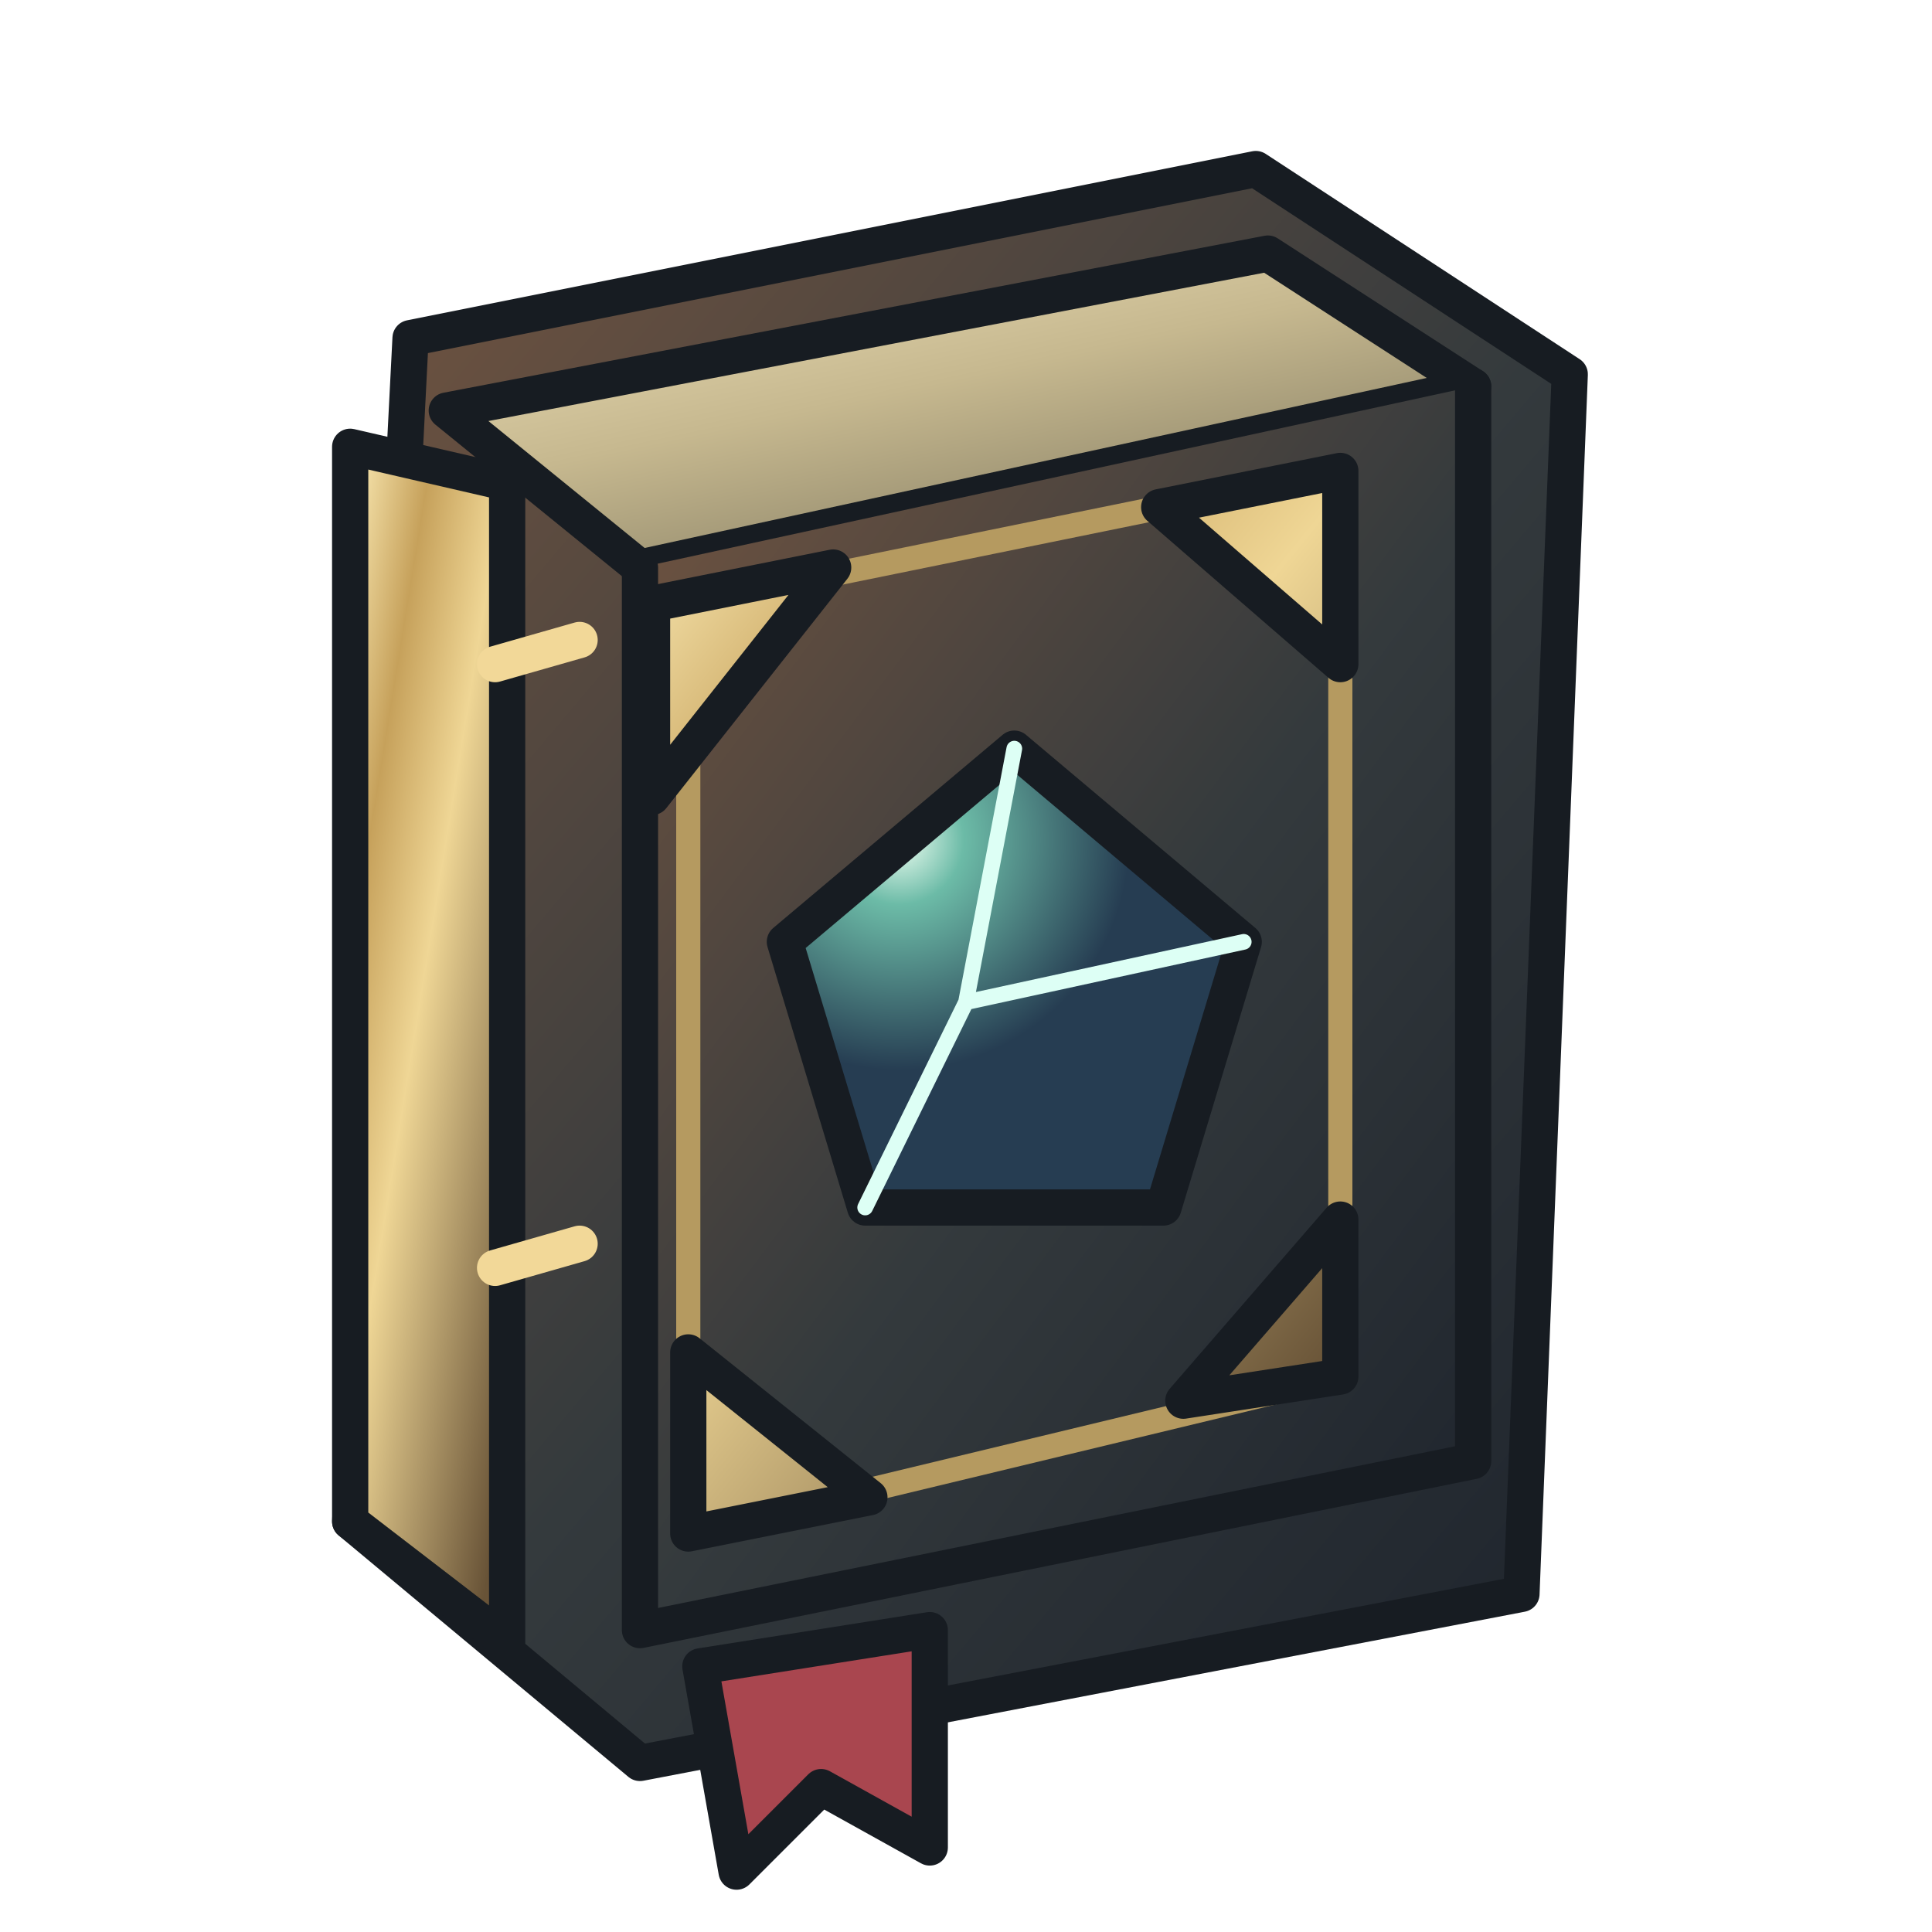
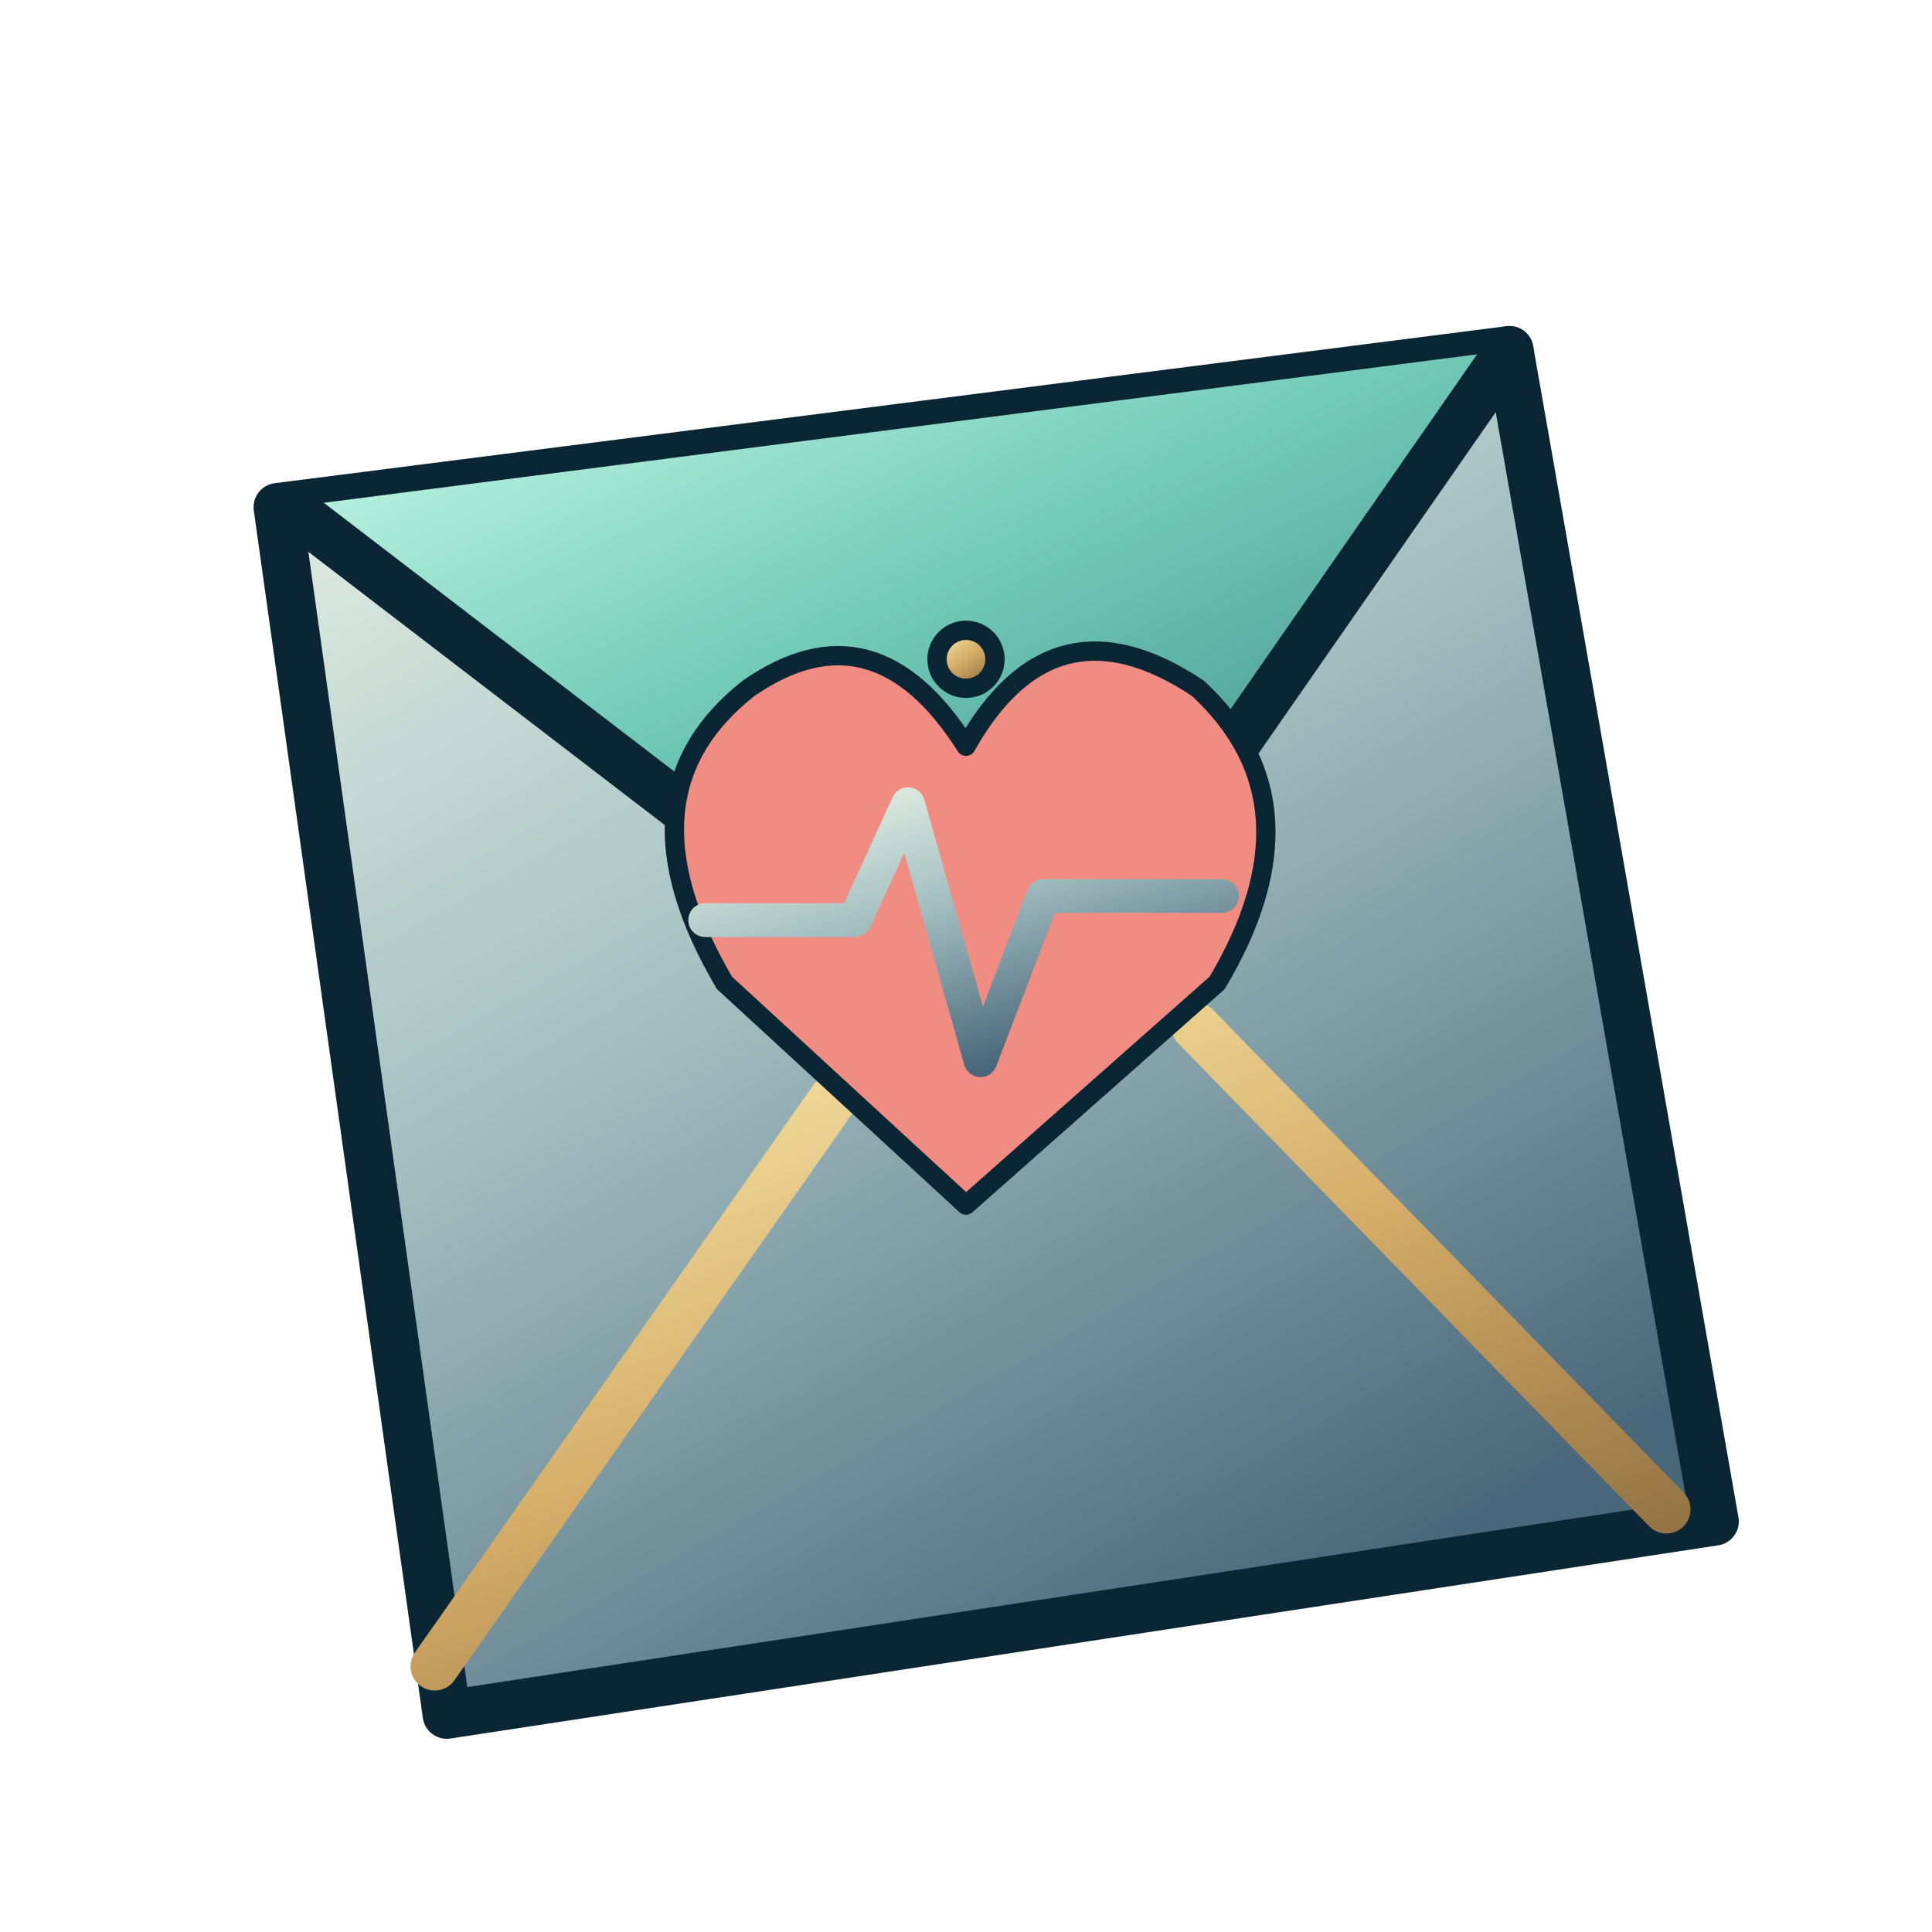
- <svg xmlns="http://www.w3.org/2000/svg" viewBox="0 0 160 160">
+ <svg xmlns="http://www.w3.org/2000/svg" viewBox="0 0 160 160" role="img">
  <defs>
-     <linearGradient id="metal" x2=".8" y2="1">
-       <stop stop-color="#fff0bb" />
-       <stop offset=".26" stop-color="#c6a15b" />
-       <stop offset=".5" stop-color="#efd695" />
-       <stop offset="1" stop-color="#685337" />
+     <linearGradient id="steel" x2=".6" y2="1">
+       <stop stop-color="#edf6e9" />
+       <stop offset=".48" stop-color="#a4bfc1" />
+       <stop offset="1" stop-color="#49677a" />
    </linearGradient>
-     <linearGradient id="leather" x2=".9" y2="1">
-       <stop stop-color="#735541" />
-       <stop offset=".55" stop-color="#343a3d" />
-       <stop offset="1" stop-color="#20262e" />
+     <linearGradient id="mint" x2=".8" y2="1">
+       <stop stop-color="#d2ffee" />
+       <stop offset=".45" stop-color="#73ccb8" />
+       <stop offset="1" stop-color="#347d83" />
    </linearGradient>
-     <linearGradient id="paper" x2=".7" y2="1">
-       <stop stop-color="#f2e4bc" />
-       <stop offset=".5" stop-color="#c6b88f" />
-       <stop offset="1" stop-color="#807960" />
+     <linearGradient id="gold" x2=".7" y2="1">
+       <stop stop-color="#fff1b4" />
+       <stop offset=".55" stop-color="#d5ad68" />
+       <stop offset="1" stop-color="#947344" />
    </linearGradient>
-     <linearGradient id="glass" x2=".7" y2="1">
-       <stop stop-color="#bad3d0" />
-       <stop offset=".25" stop-color="#618b91" />
-       <stop offset=".55" stop-color="#344e65" />
-       <stop offset="1" stop-color="#233344" />
+     <linearGradient id="blue" x2=".8" y2="1">
+       <stop stop-color="#c9f5ff" />
+       <stop offset=".45" stop-color="#73b5da" />
+       <stop offset="1" stop-color="#425e9a" />
    </linearGradient>
-     <radialGradient id="gem" cx=".25" cy=".2">
-       <stop stop-color="#effff2" />
-       <stop offset=".28" stop-color="#6cbba7" />
-       <stop offset="1" stop-color="#263d52" />
-     </radialGradient>
  </defs>
  <g stroke-linejoin="round">
-     <path d="M34 28 104 14 130 31 126 132 53 146 29 126Z" fill="url(#leather)" stroke="#171c22" stroke-width="3" stroke-linejoin="round" stroke-linecap="round" />
-     <path d="M37 34 105 21 122 32 53 47Z" fill="url(#paper)" stroke="#171c22" stroke-width="3" stroke-linejoin="round" stroke-linecap="round" />
-     <path d="M53 47 53 135 122 121 122 32" fill="url(#leather)" stroke="#171c22" stroke-width="3" stroke-linejoin="round" stroke-linecap="round" />
-     <path d="M29 37 42 40 42 136 29 126Z" fill="url(#metal)" stroke="#171c22" stroke-width="3" stroke-linejoin="round" stroke-linecap="round" />
-     <path d="M57 50 111 39 111 114 57 127Z" fill="none" stroke="#b59a60" stroke-width="2" stroke-linejoin="round" stroke-linecap="round" />
-     <path d="M54 50 69 47 54 66ZM111 39 96 42 111 55ZM57 127 57 112 72 124ZM111 114 98 116 111 101Z" fill="url(#metal)" stroke="#171c22" stroke-width="3" stroke-linejoin="round" stroke-linecap="round" />
-     <path d="M84 62 103 78 96.35 100 71.65 100 65 78Z" fill="url(#gem)" stroke="#171c22" stroke-width="3" stroke-linejoin="round" stroke-linecap="round" />
-     <path d="M84 62 80 83 71.65 100M80 83 103 78" fill="none" stroke="#ddfff5" stroke-width="1.3" stroke-linejoin="round" stroke-linecap="round" />
-     <path d="M41 55 48 53M41 105 48 103" fill="none" stroke="#f2d898" stroke-width="3" stroke-linejoin="round" stroke-linecap="round" />
-     <path d="M58 138 77 135 77 153 68 148 61 155Z" fill="#a9464f" stroke="#171c22" stroke-width="3" stroke-linejoin="round" stroke-linecap="round" />
+     <path d="M23 42 125 29 142 126 37 142Z" fill="url(#steel)" stroke="#0a2634" stroke-width="4" stroke-linecap="round" stroke-linejoin="round" />
+     <path d="M24 42 84 88 125 29" fill="url(#mint)" stroke="#0a2634" stroke-width="4" stroke-linecap="round" stroke-linejoin="round" />
+     <path d="M36 138 69 91M138 125 99 85" fill="none" stroke="url(#gold)" stroke-width="4" stroke-linecap="round" stroke-linejoin="round" />
+     <g transform="translate(48 45) scale(0.4) rotate(0 80 80)">
+       <path d="M80 137 30 91Q7 52 35 30Q61 12 80 42Q98 10 128 30Q154 54 132 91Z" fill="#f18c83" stroke="#0a2634" stroke-width="4" stroke-linecap="round" stroke-linejoin="round" />
+       <path d="M26 78 57 78 68 54 83 107 96 73 133 73" fill="none" stroke="url(#steel)" stroke-width="7" stroke-linecap="round" stroke-linejoin="round" />
+       <circle cx="80" cy="24" r="6" fill="url(#gold)" stroke="#0a2634" stroke-width="4" />
+     </g>
  </g>
</svg>
